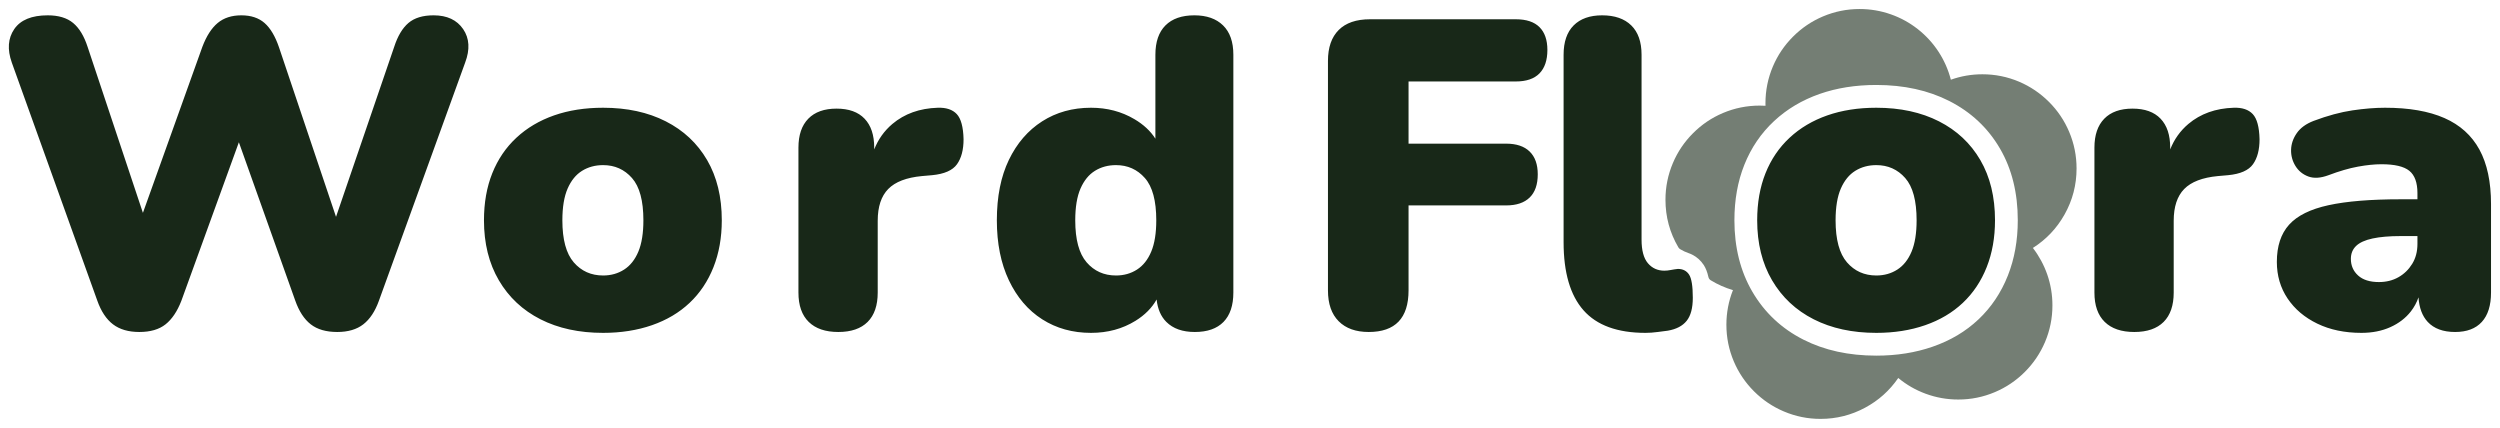
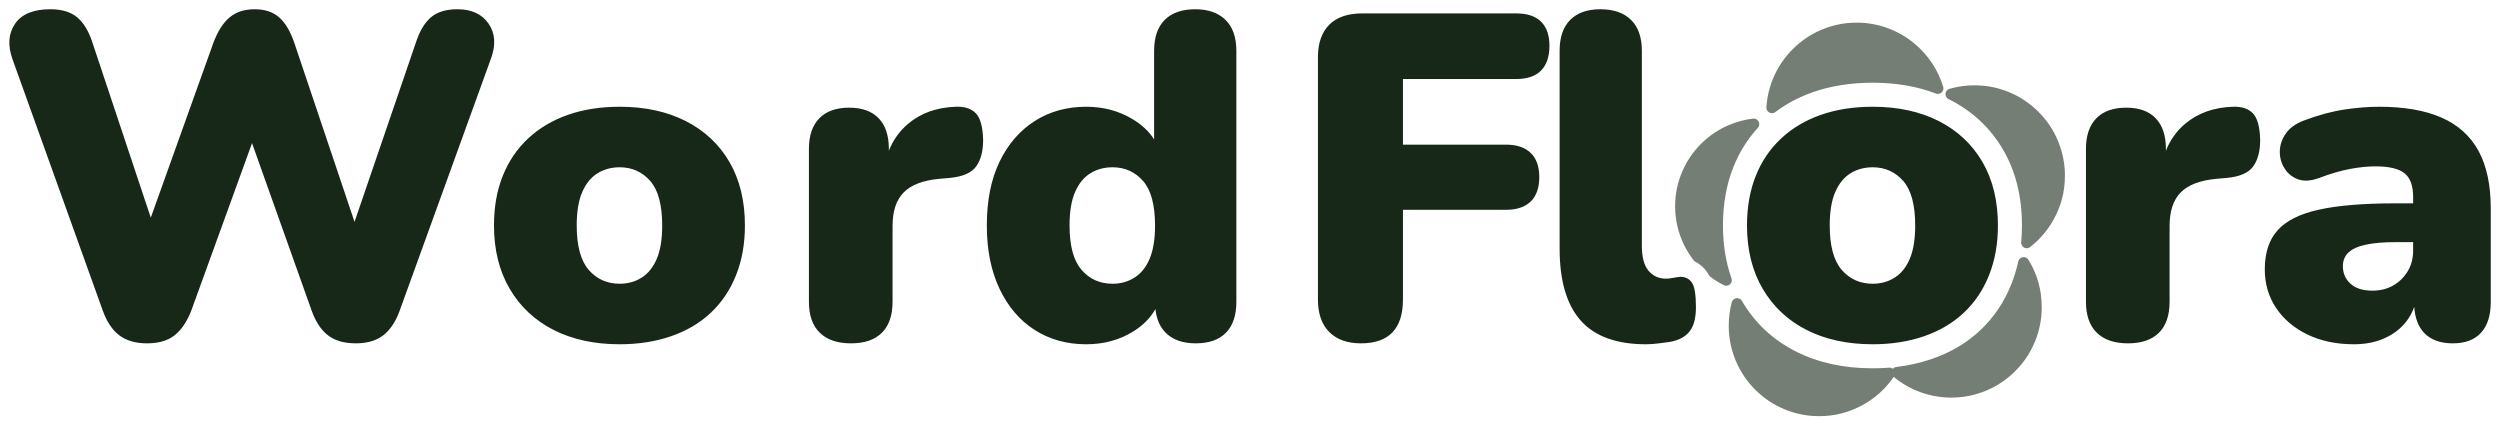
- <svg xmlns="http://www.w3.org/2000/svg" width="5708" height="976" viewBox="20 31 5708 976" role="img" aria-label="WordFlora">
-   <path fill="#182818" fill-opacity="0.6" d="M4761.2 415.6Q4761.2 471.9 4733.8 520.7Q4707.3 568 4661.5 597.1Q4682.8 624.9 4694.3 657.8Q4706.1 691.8 4706.1 728.2Q4706.1 772 4689.2 811.9Q4672.8 850.5 4643.1 880.2Q4613.3 910 4574.7 926.3Q4534.8 943.2 4491.1 943.2Q4452.7 943.2 4417 930.1Q4382.5 917.5 4354.1 894Q4324.5 937.1 4278.5 961.8Q4231 987.4 4176.7 987.4Q4133 987.4 4093.1 970.5Q4054.5 954.2 4024.7 924.4Q3995 894.7 3978.6 856.1Q3961.7 816.1 3961.7 772.4Q3961.7 731.3 3976.7 693.4Q3949.9 685.5 3926.1 671Q3921.7 668.3 3920.6 663.3Q3916.9 646.7 3910 636.1Q3899.9 620.7 3884 612.6Q3879.7 610.4 3875.2 608.9Q3865.1 605.4 3856.1 599.9Q3853.5 598.3 3852 595.7Q3822.6 545.6 3822.6 487.1Q3822.6 443.4 3839.5 403.4Q3855.8 364.8 3885.6 335.1Q3915.3 305.3 3953.9 289Q3993.9 272.1 4037.6 272.1Q4044.3 272.1 4051 272.5Q4050.9 269.6 4050.9 266.6Q4050.9 222.9 4067.8 182.9Q4084.1 144.4 4113.9 114.6Q4143.7 84.8 4182.2 68.5Q4222.2 51.6 4265.9 51.6Q4302.9 51.6 4337.4 63.8Q4370.8 75.6 4398.7 97.5Q4426.4 119.3 4445.7 148.6Q4465.3 178.5 4474.2 213Q4508.9 200.6 4546.2 200.6Q4589.9 200.6 4629.9 217.5Q4668.4 233.9 4698.2 263.6Q4728 293.4 4744.3 332Q4761.2 371.9 4761.2 415.6ZM4304 843Q4373.8 843 4432.5 822.6Q4493.6 801.5 4537.2 760.3Q4581.1 718.9 4604.4 660.1Q4627 602.9 4627 534Q4627 440 4586.4 370.3Q4545.2 299.6 4470.6 261.6Q4398.5 225 4304 225Q4233.2 225 4174.8 245.4Q4114.5 266.5 4070.6 307.4Q4026 348.9 4002.7 407.2Q3980 464 3980 534Q3980 627.1 4021.1 697.3Q4062.8 768.5 4137.4 806.4Q4209.5 843 4304 843Z" />
-   <path fill="#182818" d="M338 789Q301 789 278 771.5Q255 754 242 717L47 174Q31 129 52.5 97.5Q74 66 129 66Q166 66 187 83.5Q208 101 220 138L346.3 517L482 138Q496 101 517 83.5Q538 66 571 66Q604 66 624 83.5Q644 101 657 139L787.2 526.1L920 138Q932 101 952.5 83.5Q973 66 1010 66Q1056 66 1077.5 97.5Q1099 129 1082 174L885 718Q872 754 849.5 771.5Q827 789 790 789Q752 789 729.5 771.5Q707 754 694 717L565.4 355.8L434 718Q420 754 398 771.5Q376 789 338 789ZM2511 791Q2448 791 2399.5 760Q2351 729 2323.5 671Q2296 613 2296 534Q2296 453 2323.5 396Q2351 339 2399.5 308Q2448 277 2511 277Q2566 277 2610 303Q2641.4 321.5 2658 347.7V156Q2658 112 2681 89Q2704 66 2747 66Q2789 66 2812.5 89Q2836 112 2836 156V699Q2836 743 2813.5 766Q2791 789 2748 789Q2706 789 2683 766Q2664.3 747.3 2660.8 714.8Q2644.6 743.7 2612.5 763.5Q2568 791 2511 791ZM1397 791Q1315 791 1254 760Q1193 729 1159 671Q1125 613 1125 534Q1125 474 1144 426.5Q1163 379 1199 345.5Q1235 312 1285 294.5Q1335 277 1397 277Q1479 277 1540 308Q1601 339 1634.5 396.5Q1668 454 1668 534Q1668 593 1649 641Q1630 689 1594.5 722.5Q1559 756 1508.5 773.5Q1458 791 1397 791ZM4304 791Q4222 791 4161 760Q4100 729 4066 671Q4032 613 4032 534Q4032 474 4051 426.5Q4070 379 4106 345.5Q4142 312 4192 294.5Q4242 277 4304 277Q4386 277 4447 308Q4508 339 4541.5 396.5Q4575 454 4575 534Q4575 593 4556 641Q4537 689 4501.5 722.5Q4466 756 4415.5 773.5Q4365 791 4304 791ZM3145 789Q3101 789 3076.5 764.5Q3052 740 3052 694V170Q3052 124 3076.5 99.5Q3101 75 3148 75H3481Q3517 75 3535 93Q3553 111 3553 145Q3553 180 3535 198.5Q3517 217 3481 217H3236V359H3459Q3494 359 3512.5 377Q3531 395 3531 429Q3531 464 3512.5 482Q3494 500 3459 500H3236V694Q3236 789 3145 789ZM5411.5 791Q5354.5 791 5311 770Q5267.5 749 5243 712.5Q5218.5 676 5218.5 629Q5218.5 575 5246.5 544Q5274.5 513 5336.5 499.5Q5398.5 486 5501.5 486H5539.5V472Q5539.5 436 5521 421Q5502.5 406 5457.5 406Q5433.5 406 5403.5 411.5Q5373.5 417 5336.5 431Q5309.5 441 5290.5 434Q5271.5 427 5261 410Q5250.5 393 5251 373Q5251.5 353 5264 335Q5276.5 317 5302.5 307Q5350.5 289 5391 283Q5431.5 277 5465.5 277Q5547.5 277 5601 300.5Q5654.5 324 5681 372.5Q5707.5 421 5707.5 497V699Q5707.5 743 5686.5 766Q5665.5 789 5625.5 789Q5584.5 789 5563 766Q5544.3 745.9 5541.9 709.9Q5535.7 727.7 5524.5 742Q5506.5 765 5477.5 778Q5448.5 791 5411.5 791ZM3777 791Q3681 791 3635.5 739.5Q3590 688 3590 584V156Q3590 112 3613 89Q3636 66 3678 66Q3721 66 3744.5 89Q3768 112 3768 156V578Q3768 615 3782.5 632Q3797 649 3820 649Q3827 649 3834.5 647.5Q3842 646 3851 645Q3868 645 3876.5 658Q3885 671 3885 711Q3885 746 3871 763.5Q3857 781 3828 786Q3820 787 3805 789Q3790 791 3777 791ZM1934 789Q1890 789 1866.5 766Q1843 743 1843 699V368Q1843 325 1865.5 302Q1888 279 1930 279Q1972 279 1994 302Q2016 325 2016 368V372.2Q2029.7 337.5 2057.5 314Q2099 279 2161 277Q2190 276 2204.5 291.5Q2219 307 2220 349Q2220 385 2205 406Q2190 427 2148 431L2125 433Q2072 438 2048 462.5Q2024 487 2024 535V699Q2024 743 2001 766Q1978 789 1934 789ZM4893 789Q4849 789 4825.5 766Q4802 743 4802 699V368Q4802 325 4824.5 302Q4847 279 4889 279Q4931 279 4953 302Q4975 325 4975 368V372.2Q4988.7 337.5 5016.5 314Q5058 279 5120 277Q5149 276 5163.5 291.5Q5178 307 5179 349Q5179 385 5164 406Q5149 427 5107 431L5084 433Q5031 438 5007 462.5Q4983 487 4983 535V699Q4983 743 4960 766Q4937 789 4893 789ZM1397 660Q1424 660 1445 646.5Q1466 633 1477.5 605.5Q1489 578 1489 534Q1489 467 1463 437.5Q1437 408 1397 408Q1370 408 1349 421Q1328 434 1316 461.5Q1304 489 1304 534Q1304 600 1330 630Q1356 660 1397 660ZM2568 660Q2595 660 2616 646.5Q2637 633 2648.5 605.5Q2660 578 2660 534Q2660 467 2634 437.5Q2608 408 2568 408Q2541 408 2520 421Q2499 434 2487 461.5Q2475 489 2475 534Q2475 600 2501 630Q2527 660 2568 660ZM4304 660Q4331 660 4352 646.5Q4373 633 4384.5 605.5Q4396 578 4396 534Q4396 467 4370 437.5Q4344 408 4304 408Q4277 408 4256 421Q4235 434 4223 461.5Q4211 489 4211 534Q4211 600 4237 630Q4263 660 4304 660ZM5539.5 570H5501.5Q5462.5 570 5437 575.5Q5411.5 581 5399.5 592.5Q5387.5 604 5387.5 622Q5387.5 645 5404 660Q5420.5 675 5451.5 675Q5476.5 675 5496 664Q5515.5 653 5527.5 633.5Q5539.5 614 5539.5 588V570Z" />
+ <svg xmlns="http://www.w3.org/2000/svg" width="5410" height="921" viewBox="20 46 5410 921" role="img" aria-label="WordFlora">
+   <path fill="#182818" fill-opacity="0.6" d="M4072.5 843Q4090.7 843 4108.1 841.6Q4112.7 841.3 4116.3 844Q4119.3 840.6 4123.9 840.1Q4164.6 835.3 4201 822.6Q4262.1 801.5 4305.7 760.3Q4349.6 718.9 4372.9 660.1Q4382 637 4387.5 611.9Q4388.5 607.1 4392.7 604.4Q4396.9 601.7 4401.7 602.8Q4406.7 603.8 4409.4 608.1Q4438.3 654.5 4438.3 710.7Q4438.3 750.5 4423 786.9Q4408.1 822 4381 849.1Q4353.9 876.2 4318.8 891Q4282.5 906.4 4242.7 906.4Q4207.8 906.4 4175.3 894.5Q4143.9 883 4118 861.6L4118 861.6Q4091.1 900.8 4049.2 923.3Q4006 946.6 3956.7 946.6Q3916.8 946.6 3880.5 931.2Q3845.4 916.4 3818.3 889.3Q3791.2 862.2 3776.4 827.1Q3761 790.7 3761 750.9Q3761 724.8 3767.6 700.1Q3768.9 695.3 3773.2 692.9Q3777.5 690.4 3782.3 691.7Q3787.1 692.9 3789.6 697.2L3789.6 697.3Q3831.3 768.5 3905.9 806.4Q3978 843 4072.5 843ZM3842.5 278.1Q3844.6 245.1 3857.5 214.5Q3872.4 179.4 3899.5 152.3Q3926.5 125.3 3961.6 110.4Q3998 95 4037.8 95Q4071.4 95 4102.8 106.1Q4133.2 116.8 4158.6 136.8Q4183.8 156.6 4201.4 183.3Q4216.9 206.9 4225 233.7Q4226.5 238.5 4224.1 242.9Q4221.8 247.3 4217 248.7Q4213.1 249.9 4209.3 248.4Q4148 225 4072.5 225Q4001.7 225 3943.3 245.4Q3897.9 261.3 3861.7 288.5Q3857.8 291.5 3852.8 290.8Q3847.9 290.1 3844.9 286.1Q3842.3 282.5 3842.5 278.1ZM4488.5 426.3Q4488.5 477.5 4463.6 521.9Q4444.1 556.6 4413.2 580.6Q4409.3 583.6 4404.3 583Q4399.4 582.4 4396.4 578.5Q4393.4 574.7 4393.9 570Q4395.5 552.4 4395.5 534Q4395.5 440 4354.9 370.3Q4313.7 299.6 4239.1 261.6Q4237.9 261.1 4236.7 260.5Q4232.3 258.3 4230.7 253.6Q4229.1 248.8 4231.3 244.4Q4233.7 239.7 4238.8 238.2Q4265.1 230.6 4292.8 230.6Q4332.6 230.6 4369 246Q4404.1 260.9 4431.2 287.9Q4458.3 315 4473.1 350.1Q4488.5 386.5 4488.5 426.3ZM3750.2 663Q3735 655.4 3721.3 645Q3719.1 643.4 3717.8 641Q3716.5 638.4 3715 636.1Q3704.9 620.7 3689 612.6L3689 612.6Q3686.6 611.4 3684.9 609.2Q3666.3 585.2 3656.1 556.6Q3645 525.6 3645 492.4Q3645 453.5 3660 418.1Q3674.5 383.8 3700.9 357.4Q3727.3 331 3761.6 316.5Q3786.8 305.8 3813.6 302.7Q3818.6 302.2 3822.5 305.2Q3826.4 308.3 3826.9 313.3Q3827.6 318.7 3823.9 322.8Q3790.4 359.3 3771.2 407.2Q3748.5 464 3748.5 534Q3748.5 596.3 3766.9 648.3Q3768.6 653 3766.4 657.5Q3764.3 662 3759.6 663.6Q3754.8 665.3 3750.2 663Z" />
+   <path fill="#182818" d="M338 789Q301 789 278 771.5Q255 754 242 717L47 174Q31 129 52.5 97.5Q74 66 129 66Q166 66 187 83.5Q208 101 220 138L346.3 517L482 138Q496 101 517 83.5Q538 66 571 66Q604 66 624 83.5Q644 101 657 139L787.2 526.1L920 138Q932 101 952.5 83.5Q973 66 1010 66Q1056 66 1077.5 97.5Q1099 129 1082 174L885 718Q872 754 849.5 771.5Q827 789 790 789Q752 789 729.5 771.5Q707 754 694 717L565.4 355.8L434 718Q420 754 398 771.5Q376 789 338 789ZM2370.5 791Q2307.5 791 2259 760Q2210.5 729 2183 671Q2155.5 613 2155.5 534Q2155.5 453 2183 396Q2210.5 339 2259 308Q2307.5 277 2370.5 277Q2425.5 277 2469.5 303Q2500.9 321.5 2517.5 347.7V156Q2517.5 112 2540.5 89Q2563.5 66 2606.5 66Q2648.5 66 2672 89Q2695.5 112 2695.5 156V699Q2695.5 743 2673 766Q2650.5 789 2607.5 789Q2565.5 789 2542.5 766Q2523.8 747.3 2520.3 714.8Q2504.1 743.7 2472 763.5Q2427.5 791 2370.5 791ZM1361 791Q1279 791 1218 760Q1157 729 1123 671Q1089 613 1089 534Q1089 474 1108 426.5Q1127 379 1163 345.5Q1199 312 1249 294.5Q1299 277 1361 277Q1443 277 1504 308Q1565 339 1598.5 396.5Q1632 454 1632 534Q1632 593 1613 641Q1594 689 1558.5 722.5Q1523 756 1472.5 773.5Q1422 791 1361 791ZM4072.5 791Q3990.5 791 3929.5 760Q3868.5 729 3834.5 671Q3800.5 613 3800.5 534Q3800.5 474 3819.5 426.5Q3838.5 379 3874.5 345.5Q3910.5 312 3960.5 294.5Q4010.5 277 4072.5 277Q4154.5 277 4215.5 308Q4276.5 339 4310 396.5Q4343.5 454 4343.5 534Q4343.5 593 4324.5 641Q4305.5 689 4270 722.5Q4234.5 756 4184 773.5Q4133.5 791 4072.5 791ZM2965 789Q2921 789 2896.5 764.5Q2872 740 2872 694V170Q2872 124 2896.5 99.5Q2921 75 2968 75H3301Q3337 75 3355 93Q3373 111 3373 145Q3373 180 3355 198.5Q3337 217 3301 217H3056V359H3279Q3314 359 3332.5 377Q3351 395 3351 429Q3351 464 3332.5 482Q3314 500 3279 500H3056V694Q3056 789 2965 789ZM5114 791Q5057 791 5013.5 770Q4970 749 4945.5 712.5Q4921 676 4921 629Q4921 575 4949 544Q4977 513 5039 499.5Q5101 486 5204 486H5242V472Q5242 436 5223.5 421Q5205 406 5160 406Q5136 406 5106 411.5Q5076 417 5039 431Q5012 441 4993 434Q4974 427 4963.5 410Q4953 393 4953.5 373Q4954 353 4966.5 335Q4979 317 5005 307Q5053 289 5093.5 283Q5134 277 5168 277Q5250 277 5303.5 300.5Q5357 324 5383.5 372.5Q5410 421 5410 497V699Q5410 743 5389 766Q5368 789 5328 789Q5287 789 5265.5 766Q5246.8 745.9 5244.4 709.9Q5238.2 727.7 5227 742Q5209 765 5180 778Q5151 791 5114 791ZM3582 791Q3486 791 3440.5 739.5Q3395 688 3395 584V156Q3395 112 3418 89Q3441 66 3483 66Q3526 66 3549.5 89Q3573 112 3573 156V578Q3573 615 3587.5 632Q3602 649 3625 649Q3632 649 3639.5 647.5Q3647 646 3656 645Q3673 645 3681.5 658Q3690 671 3690 711Q3690 746 3676 763.5Q3662 781 3633 786Q3625 787 3610 789Q3595 791 3582 791ZM1861.5 789Q1817.5 789 1794 766Q1770.5 743 1770.5 699V368Q1770.5 325 1793 302Q1815.5 279 1857.5 279Q1899.5 279 1921.5 302Q1943.5 325 1943.5 368V372.2Q1957.2 337.5 1985 314Q2026.5 279 2088.5 277Q2117.5 276 2132 291.5Q2146.5 307 2147.5 349Q2147.5 385 2132.5 406Q2117.5 427 2075.5 431L2052.5 433Q1999.5 438 1975.5 462.5Q1951.5 487 1951.5 535V699Q1951.5 743 1928.5 766Q1905.5 789 1861.5 789ZM4625 789Q4581 789 4557.5 766Q4534 743 4534 699V368Q4534 325 4556.5 302Q4579 279 4621 279Q4663 279 4685 302Q4707 325 4707 368V372.2Q4720.7 337.5 4748.5 314Q4790 279 4852 277Q4881 276 4895.5 291.5Q4910 307 4911 349Q4911 385 4896 406Q4881 427 4839 431L4816 433Q4763 438 4739 462.5Q4715 487 4715 535V699Q4715 743 4692 766Q4669 789 4625 789ZM1361 660Q1388 660 1409 646.5Q1430 633 1441.5 605.5Q1453 578 1453 534Q1453 467 1427 437.5Q1401 408 1361 408Q1334 408 1313 421Q1292 434 1280 461.5Q1268 489 1268 534Q1268 600 1294 630Q1320 660 1361 660ZM2427.5 660Q2454.5 660 2475.5 646.5Q2496.5 633 2508 605.5Q2519.5 578 2519.5 534Q2519.5 467 2493.5 437.5Q2467.5 408 2427.5 408Q2400.5 408 2379.5 421Q2358.5 434 2346.5 461.5Q2334.5 489 2334.5 534Q2334.5 600 2360.5 630Q2386.5 660 2427.5 660ZM4072.5 660Q4099.5 660 4120.5 646.5Q4141.5 633 4153 605.5Q4164.5 578 4164.5 534Q4164.5 467 4138.5 437.5Q4112.5 408 4072.5 408Q4045.5 408 4024.5 421Q4003.5 434 3991.5 461.5Q3979.5 489 3979.5 534Q3979.5 600 4005.5 630Q4031.5 660 4072.5 660ZM5242 570H5204Q5165 570 5139.5 575.5Q5114 581 5102 592.5Q5090 604 5090 622Q5090 645 5106.5 660Q5123 675 5154 675Q5179 675 5198.5 664Q5218 653 5230 633.5Q5242 614 5242 588V570Z" />
</svg>
